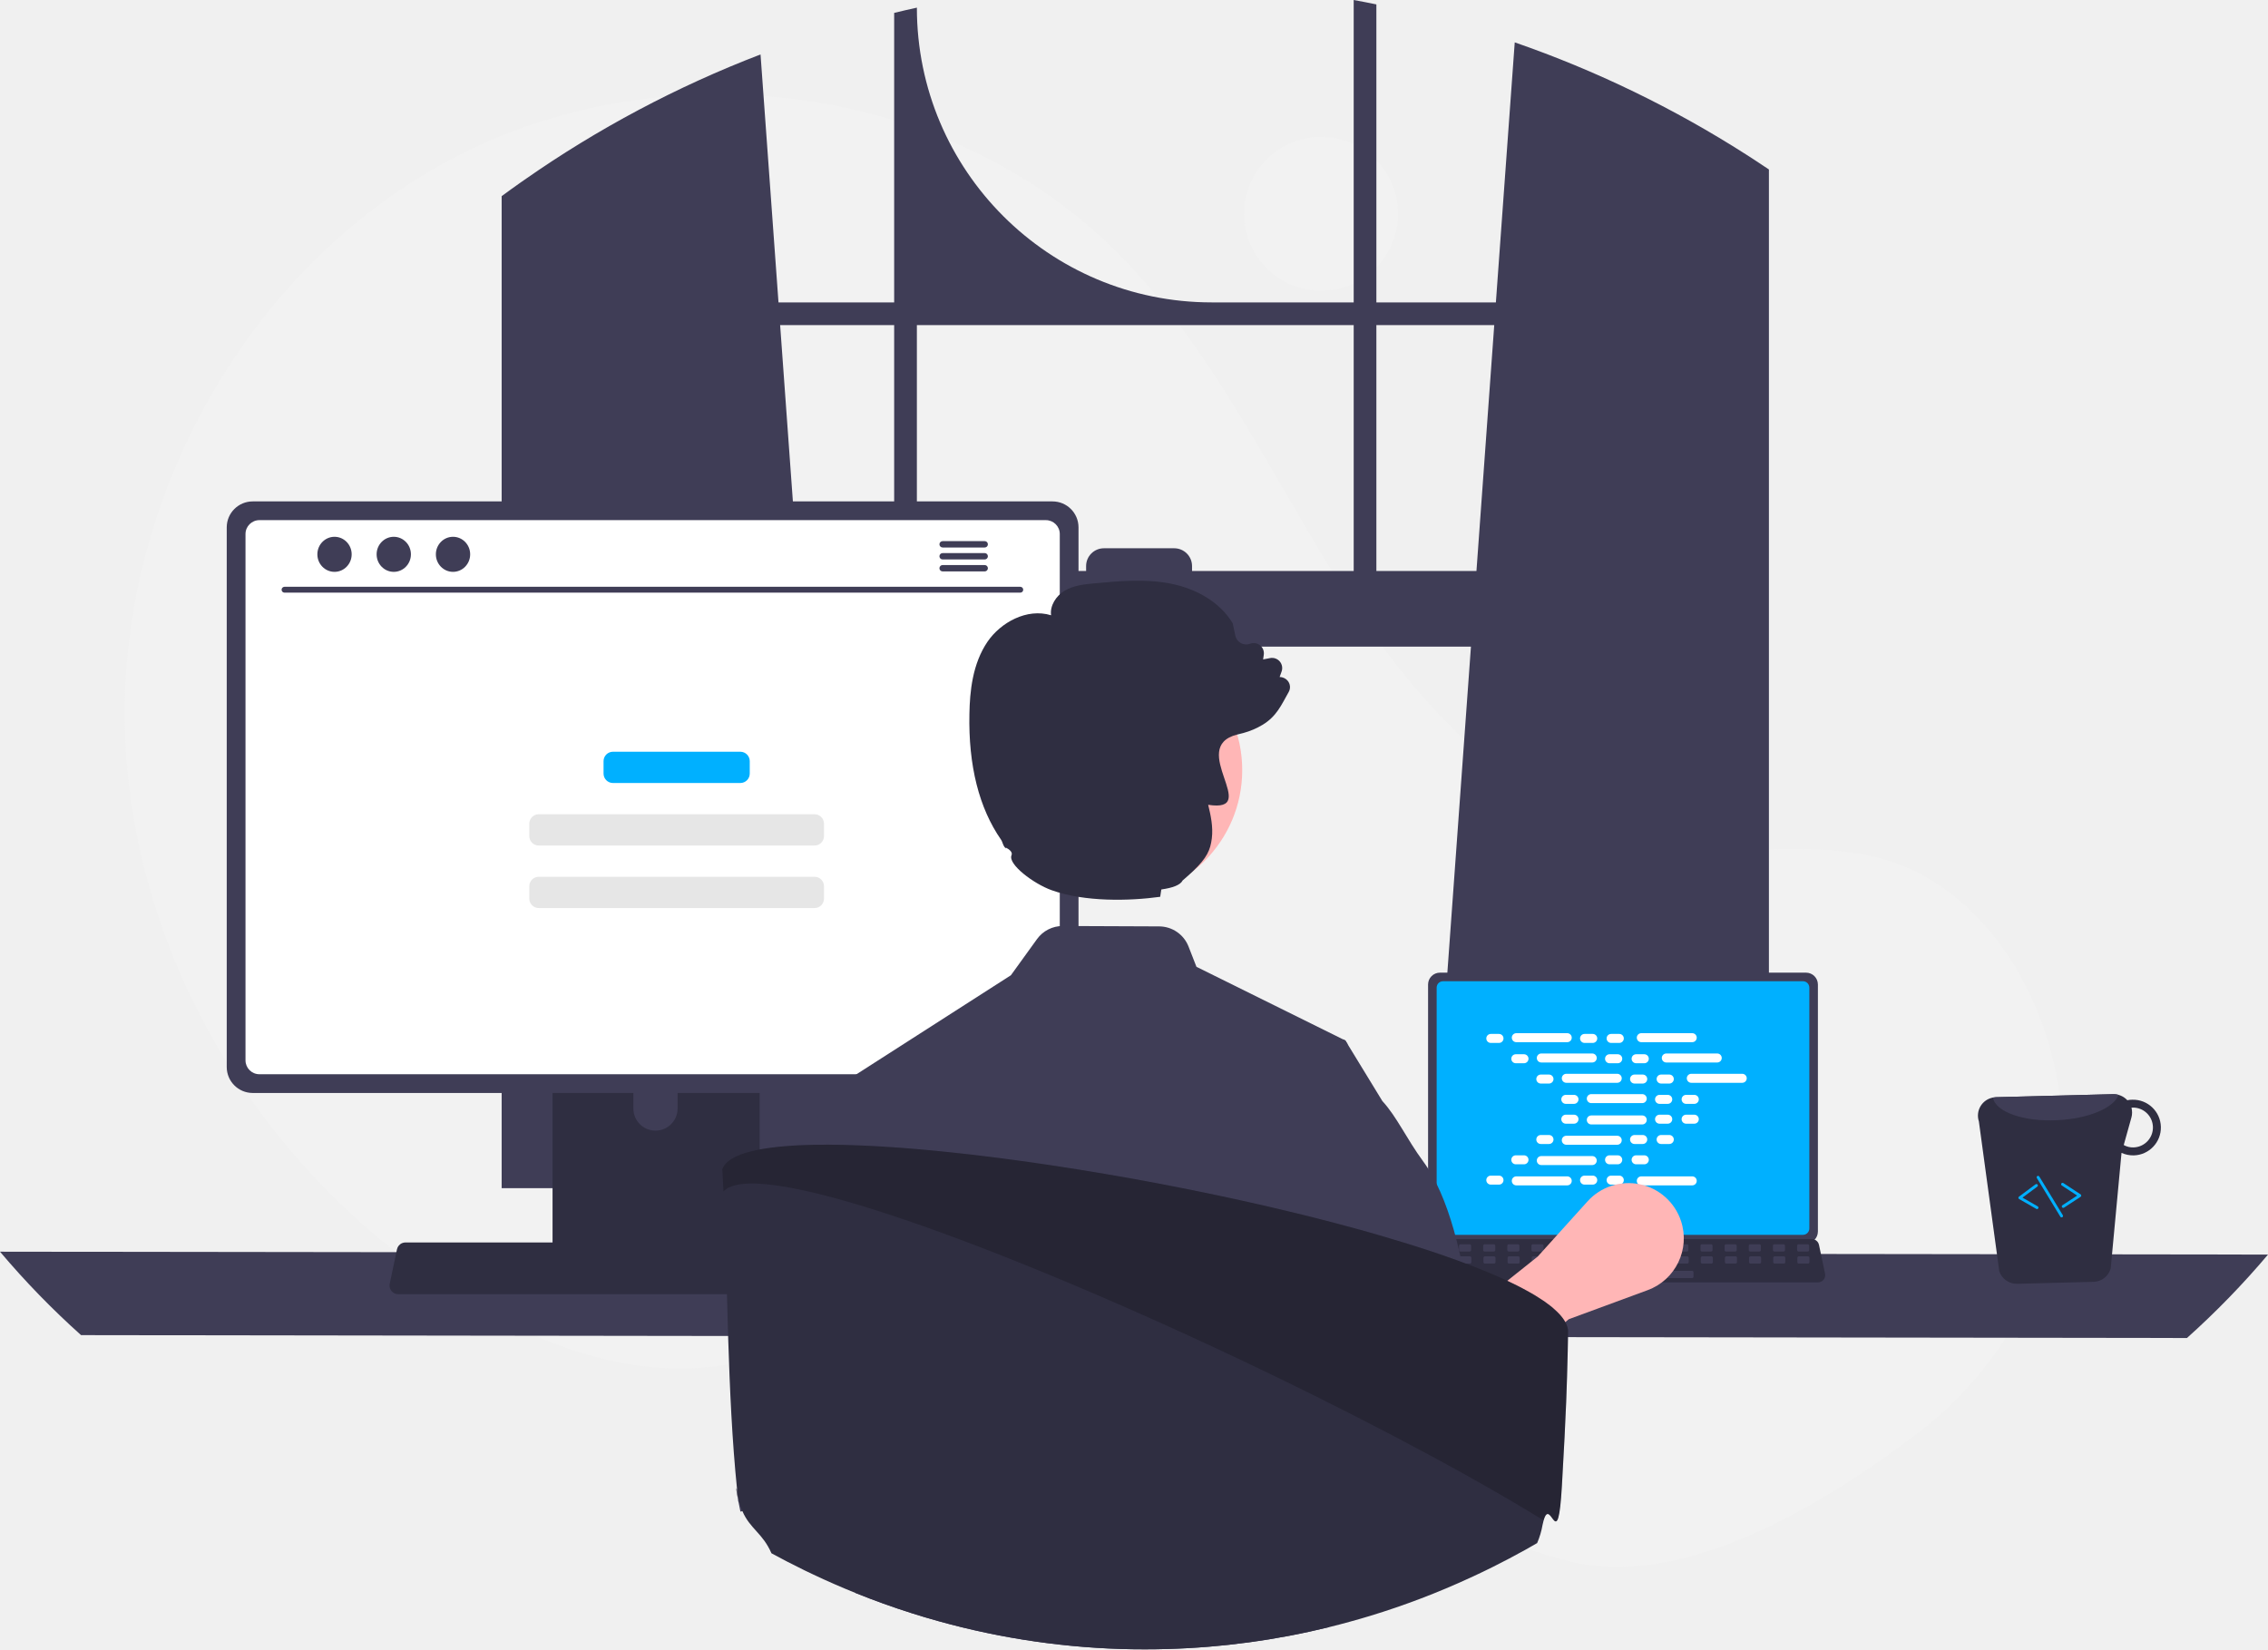
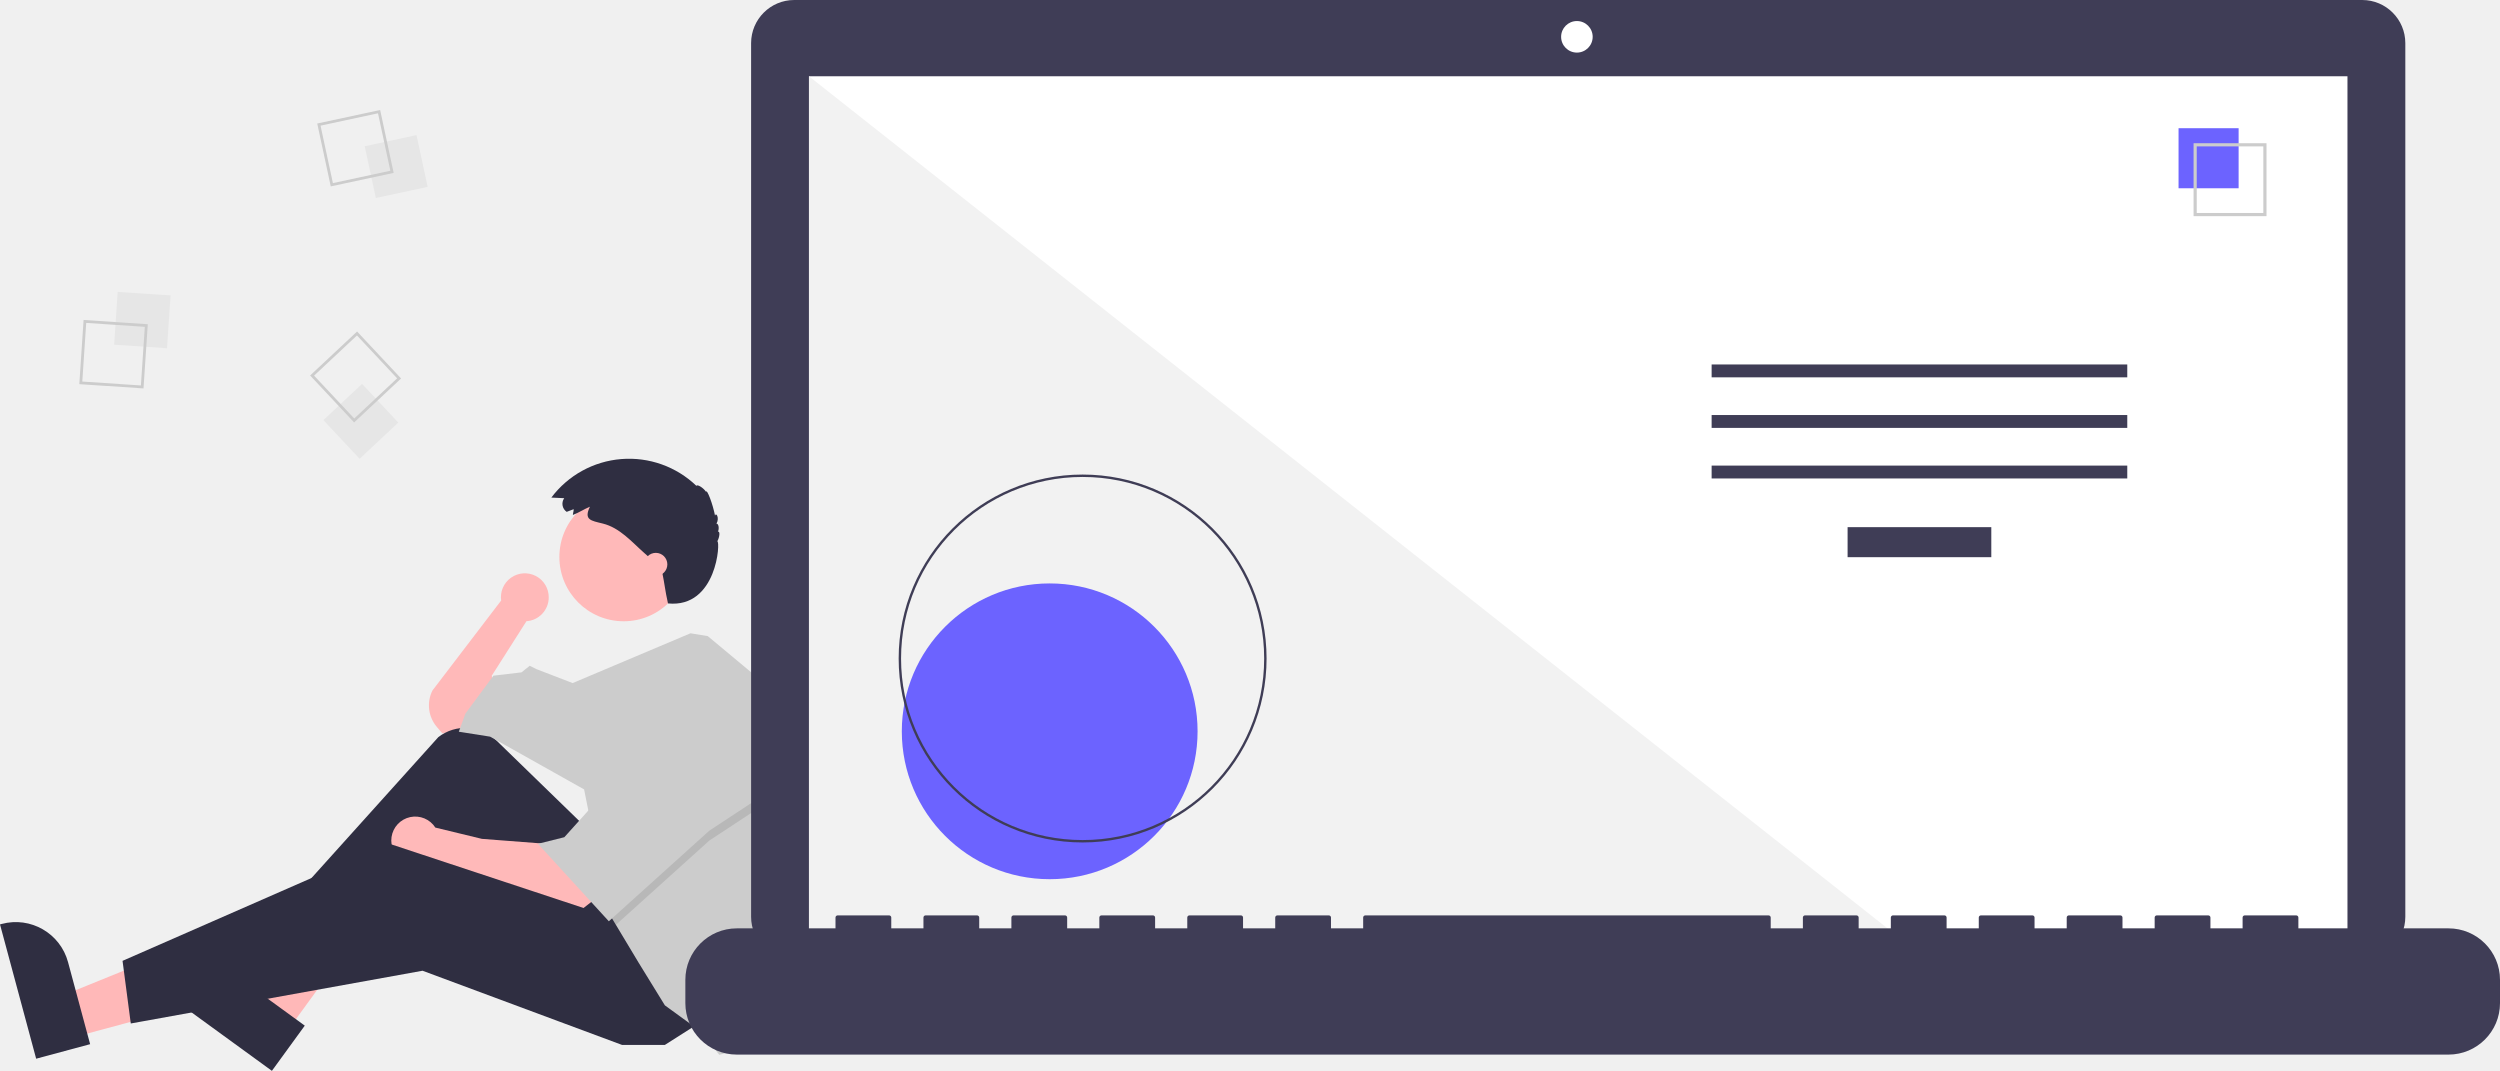
- <svg xmlns="http://www.w3.org/2000/svg" data-name="Layer 1" width="786.82" height="572.258" viewBox="0 0 786.82 572.258">
-   <circle cx="458.321" cy="74.182" r="26.701" fill="#f2f2f2" />
-   <path d="M872.038,661.023c39.688-30.229,58.644-81.025,46.776-129.482q-.442-1.806-.934-3.604c-7.867-28.763-27.332-56.101-55.7-65.291-23.82-7.717-49.82-1.783-74.669-4.851-48.781-6.024-86.601-45.494-113.211-86.819-26.611-41.325-47.062-87.583-82.422-121.724-58.285-56.275-153.362-68.391-225.627-31.76C293.987,254.121,247.955,335.391,249.918,416.386c1.963,80.995,50.046,158.432,119.875,199.517,25.652,15.093,55.321,25.785,84.848,22.044,25.62-3.246,48.899-17.013,74.399-21.1,40.091-6.426,79.927,11.701,114.603,32.824,34.676,21.123,68.17,46.16,107.574,55.952C789.478,715.131,836.881,687.801,872.038,661.023Z" transform="translate(-206.59 -163.8711)" fill="#f2f2f2" />
-   <path d="M815.016,219.191c-.87-.58-1.75-1.13-2.62-1.69a380.24,380.24,0,0,0-80.31-38.93l-6.54,90.22h-41.46v-103.39c-2.61-.54-5.24-1.05-7.87-1.53v104.92H626.946A102.27,102.27,0,0,1,524.676,166.521v-0c-2.64.57-5.26,1.18-7.88,1.83v100.44h-40.13l-6.23-86.03a380.858,380.858,0,0,0-81.94,43.53c-.44.3-.88.61-1.31.91-2.21,1.55-4.39,3.13-6.56,4.73v344.19h118.27l-2.09-28.95-11.5-158.95h231.59l-11.5,158.95-2.09,28.95h116.96v-353.45Q817.656,220.901,815.016,219.191Zm-298.22,142.78h-33.39l-6.17-85.3h39.56Zm159.42,0h-56.08v-1.69a6.18,6.18,0,0,0-6.19-6.18h-24.38a6.178,6.178,0,0,0-6.18,6.18v1.69h-58.71v-85.3h151.54Zm7.87,0v-85.3h40.89l-6.17,85.3Z" transform="translate(-206.59 -163.8711)" fill="#3f3d56" />
-   <path d="M206.59,598.162a289.003,289.003,0,0,0,28.12,28.95l730.58,1a289.003,289.003,0,0,0,28.12-28.95Z" transform="translate(-206.59 -163.8711)" fill="#3f3d56" />
-   <path d="M702.02,505.462v85.704a4.122,4.122,0,0,0,4.119,4.119H833.143a4.122,4.122,0,0,0,4.119-4.119v-85.704a4.124,4.124,0,0,0-4.119-4.115H706.139A4.124,4.124,0,0,0,702.02,505.462Z" transform="translate(-206.59 -163.8711)" fill="#3f3d56" />
-   <path d="M704.999,506.529V590.109a2.205,2.205,0,0,0,2.201,2.201H832.086a2.205,2.205,0,0,0,2.201-2.201V506.529a2.206,2.206,0,0,0-2.201-2.206H707.201A2.206,2.206,0,0,0,704.999,506.529Z" transform="translate(-206.59 -163.8711)" fill="#00b0ff" />
-   <path d="M699.364,607.881a2.47,2.47,0,0,0,1.943.93H837.299a2.502,2.502,0,0,0,2.446-3.016l-2.111-10.027a2.507,2.507,0,0,0-1.558-1.818,2.425,2.425,0,0,0-.888-.168H703.41a2.424,2.424,0,0,0-.888.168,2.507,2.507,0,0,0-1.558,1.818l-2.111,10.027A2.501,2.501,0,0,0,699.364,607.881Z" transform="translate(-206.59 -163.8711)" fill="#2f2e41" />
-   <rect x="830.034" y="595.588" width="4.188" height="2.513" rx="0.488" transform="translate(1457.666 1029.819) rotate(-180)" fill="#3f3d56" />
-   <rect x="821.657" y="595.588" width="4.188" height="2.513" rx="0.488" transform="translate(1440.912 1029.819) rotate(-180)" fill="#3f3d56" />
-   <rect x="813.28" y="595.588" width="4.188" height="2.513" rx="0.488" transform="translate(1424.158 1029.819) rotate(-180)" fill="#3f3d56" />
-   <rect x="804.903" y="595.588" width="4.188" height="2.513" rx="0.488" transform="translate(1407.404 1029.819) rotate(-180)" fill="#3f3d56" />
-   <rect x="796.526" y="595.588" width="4.188" height="2.513" rx="0.488" transform="translate(1390.65 1029.819) rotate(-180)" fill="#3f3d56" />
-   <rect x="788.149" y="595.588" width="4.188" height="2.513" rx="0.488" transform="translate(1373.896 1029.819) rotate(-180)" fill="#3f3d56" />
-   <rect x="779.772" y="595.588" width="4.188" height="2.513" rx="0.488" transform="translate(1357.142 1029.819) rotate(-180)" fill="#3f3d56" />
-   <rect x="771.395" y="595.588" width="4.188" height="2.513" rx="0.488" transform="translate(1340.388 1029.819) rotate(-180)" fill="#3f3d56" />
-   <rect x="763.018" y="595.588" width="4.188" height="2.513" rx="0.488" transform="translate(1323.634 1029.819) rotate(-180)" fill="#3f3d56" />
-   <rect x="754.641" y="595.588" width="4.188" height="2.513" rx="0.488" transform="translate(1306.88 1029.819) rotate(-180)" fill="#3f3d56" />
-   <rect x="746.264" y="595.588" width="4.188" height="2.513" rx="0.488" transform="translate(1290.126 1029.819) rotate(-180)" fill="#3f3d56" />
-   <rect x="737.887" y="595.588" width="4.188" height="2.513" rx="0.488" transform="translate(1273.372 1029.819) rotate(-180)" fill="#3f3d56" />
-   <rect x="729.51" y="595.588" width="4.188" height="2.513" rx="0.488" transform="translate(1256.618 1029.819) rotate(-180)" fill="#3f3d56" />
-   <rect x="721.133" y="595.588" width="4.188" height="2.513" rx="0.488" transform="translate(1239.865 1029.819) rotate(-180)" fill="#3f3d56" />
-   <rect x="712.756" y="595.588" width="4.188" height="2.513" rx="0.488" transform="translate(1223.111 1029.819) rotate(-180)" fill="#3f3d56" />
-   <rect x="704.379" y="595.588" width="4.188" height="2.513" rx="0.488" transform="translate(1206.357 1029.819) rotate(-180)" fill="#3f3d56" />
-   <rect x="830.133" y="599.777" width="4.188" height="2.513" rx="0.488" transform="translate(1457.864 1038.196) rotate(-180)" fill="#3f3d56" />
-   <rect x="821.756" y="599.777" width="4.188" height="2.513" rx="0.488" transform="translate(1441.11 1038.196) rotate(-180)" fill="#3f3d56" />
-   <rect x="813.379" y="599.777" width="4.188" height="2.513" rx="0.488" transform="translate(1424.356 1038.196) rotate(-180)" fill="#3f3d56" />
-   <rect x="805.002" y="599.777" width="4.188" height="2.513" rx="0.488" transform="translate(1407.602 1038.196) rotate(-180)" fill="#3f3d56" />
-   <rect x="796.625" y="599.777" width="4.188" height="2.513" rx="0.488" transform="translate(1390.848 1038.196) rotate(-180)" fill="#3f3d56" />
-   <rect x="788.248" y="599.777" width="4.188" height="2.513" rx="0.488" transform="translate(1374.094 1038.196) rotate(-180)" fill="#3f3d56" />
-   <rect x="779.871" y="599.777" width="4.188" height="2.513" rx="0.488" transform="translate(1357.34 1038.196) rotate(-180)" fill="#3f3d56" />
-   <rect x="771.494" y="599.777" width="4.188" height="2.513" rx="0.488" transform="translate(1340.586 1038.196) rotate(-180)" fill="#3f3d56" />
-   <rect x="763.117" y="599.777" width="4.188" height="2.513" rx="0.488" transform="translate(1323.832 1038.196) rotate(-180)" fill="#3f3d56" />
-   <rect x="754.74" y="599.777" width="4.188" height="2.513" rx="0.488" transform="translate(1307.078 1038.196) rotate(-180)" fill="#3f3d56" />
-   <rect x="746.363" y="599.777" width="4.188" height="2.513" rx="0.488" transform="translate(1290.324 1038.196) rotate(-180)" fill="#3f3d56" />
-   <rect x="737.986" y="599.777" width="4.188" height="2.513" rx="0.488" transform="translate(1273.57 1038.196) rotate(-180)" fill="#3f3d56" />
-   <rect x="729.609" y="599.777" width="4.188" height="2.513" rx="0.488" transform="translate(1256.816 1038.196) rotate(-180)" fill="#3f3d56" />
-   <rect x="721.232" y="599.777" width="4.188" height="2.513" rx="0.488" transform="translate(1240.062 1038.196) rotate(-180)" fill="#3f3d56" />
-   <rect x="712.855" y="599.777" width="4.188" height="2.513" rx="0.488" transform="translate(1223.309 1038.196) rotate(-180)" fill="#3f3d56" />
-   <rect x="704.478" y="599.777" width="4.188" height="2.513" rx="0.488" transform="translate(1206.555 1038.196) rotate(-180)" fill="#3f3d56" />
-   <rect x="760.604" y="604.803" width="33.508" height="2.513" rx="0.488" transform="translate(1348.126 1048.248) rotate(-180)" fill="#3f3d56" />
-   <rect x="515.631" y="358.737" width="5.966" height="3.122" rx="1.561" fill="#fff" />
-   <rect x="548.154" y="358.737" width="5.966" height="3.122" rx="1.561" fill="#fff" />
-   <rect x="557.369" y="358.737" width="5.966" height="3.122" rx="1.561" fill="#fff" />
-   <rect x="524.477" y="358.477" width="20.796" height="3.122" rx="1.561" fill="#fff" />
-   <rect x="567.841" y="358.477" width="20.796" height="3.122" rx="1.561" fill="#fff" />
-   <rect x="524.304" y="365.784" width="5.966" height="3.122" rx="1.561" fill="#fff" />
-   <rect x="556.827" y="365.784" width="5.966" height="3.122" rx="1.561" fill="#fff" />
-   <rect x="566.042" y="365.784" width="5.966" height="3.122" rx="1.561" fill="#fff" />
-   <rect x="533.15" y="365.523" width="20.796" height="3.122" rx="1.561" fill="#fff" />
-   <rect x="576.514" y="365.523" width="20.796" height="3.122" rx="1.561" fill="#fff" />
-   <rect x="532.977" y="372.83" width="5.966" height="3.122" rx="1.561" fill="#fff" />
-   <rect x="565.5" y="372.83" width="5.966" height="3.122" rx="1.561" fill="#fff" />
-   <rect x="574.715" y="372.83" width="5.966" height="3.122" rx="1.561" fill="#fff" />
-   <rect x="541.823" y="372.57" width="20.796" height="3.122" rx="1.561" fill="#fff" />
-   <rect x="585.187" y="372.57" width="20.796" height="3.122" rx="1.561" fill="#fff" />
-   <rect x="541.649" y="379.877" width="5.966" height="3.122" rx="1.561" fill="#fff" />
-   <rect x="574.172" y="379.877" width="5.966" height="3.122" rx="1.561" fill="#fff" />
-   <rect x="583.387" y="379.877" width="5.966" height="3.122" rx="1.561" fill="#fff" />
-   <rect x="550.496" y="379.617" width="20.796" height="3.122" rx="1.561" fill="#fff" />
-   <rect x="548.154" y="407.898" width="5.966" height="3.122" rx="1.561" fill="#fff" />
-   <rect x="557.369" y="407.898" width="5.966" height="3.122" rx="1.561" fill="#fff" />
-   <rect x="567.841" y="408.158" width="20.796" height="3.122" rx="1.561" fill="#fff" />
-   <rect x="515.631" y="407.898" width="5.966" height="3.122" rx="1.561" fill="#fff" />
-   <rect x="524.477" y="408.158" width="20.796" height="3.122" rx="1.561" fill="#fff" />
-   <rect x="524.304" y="400.851" width="5.966" height="3.122" rx="1.561" fill="#fff" />
-   <rect x="556.827" y="400.851" width="5.966" height="3.122" rx="1.561" fill="#fff" />
-   <rect x="566.042" y="400.851" width="5.966" height="3.122" rx="1.561" fill="#fff" />
-   <rect x="533.15" y="401.111" width="20.796" height="3.122" rx="1.561" fill="#fff" />
-   <rect x="532.977" y="393.804" width="5.966" height="3.122" rx="1.561" fill="#fff" />
-   <rect x="565.5" y="393.804" width="5.966" height="3.122" rx="1.561" fill="#fff" />
-   <rect x="574.715" y="393.804" width="5.966" height="3.122" rx="1.561" fill="#fff" />
-   <rect x="541.823" y="394.064" width="20.796" height="3.122" rx="1.561" fill="#fff" />
-   <rect x="541.649" y="386.758" width="5.966" height="3.122" rx="1.561" fill="#fff" />
-   <rect x="574.172" y="386.758" width="5.966" height="3.122" rx="1.561" fill="#fff" />
-   <rect x="583.387" y="386.758" width="5.966" height="3.122" rx="1.561" fill="#fff" />
-   <rect x="550.496" y="387.018" width="20.796" height="3.122" rx="1.561" fill="#fff" />
-   <path d="M711.507,654.353l-13.35-21.102,41.902-33.403,17.295-19.161a19.161,19.161,0,0,1,32.418,6.828h0a19.161,19.161,0,0,1-11.57,23.991l-27.349,10.075Z" transform="translate(-206.59 -163.8711)" fill="#ffb6b6" />
-   <path d="M398.28,501.352v102.56h71.85v-102.56a3.448,3.448,0,0,0-2.43-3.3,3.175,3.175,0,0,0-1.03-.16H401.75A3.463,3.463,0,0,0,398.28,501.352Zm28.04,35.24a7.67,7.67,0,0,1,15.34,0v11.9a7.67,7.67,0,0,1-15.34,0Z" transform="translate(-206.59 -163.8711)" fill="#2f2e41" />
-   <path d="M398.06,600.632v9.89a1.946,1.946,0,0,0,1.93,1.94h68.43a1.94,1.94,0,0,0,1.93-1.94v-9.89Z" transform="translate(-206.59 -163.8711)" fill="#3f3d56" />
-   <path d="M285.25,346.832V534.092a9.007,9.007,0,0,0,9,9h277.5a9.007,9.007,0,0,0,9-9V346.832a9.011,9.011,0,0,0-9-8.99H294.25A9.012,9.012,0,0,0,285.25,346.832Z" transform="translate(-206.59 -163.8711)" fill="#3f3d56" />
-   <path d="M291.76,349.162v182.62a4.818,4.818,0,0,0,4.81,4.81H569.44a4.818,4.818,0,0,0,4.81-4.81v-182.62a4.82,4.82,0,0,0-4.81-4.82H296.57A4.821,4.821,0,0,0,291.76,349.162Z" transform="translate(-206.59 -163.8711)" fill="#fff" />
-   <path d="M342.4,611.792a2.948,2.948,0,0,0,2.32,1.11h162.34a2.987,2.987,0,0,0,2.92-3.6l-2.52-11.97a2.993,2.993,0,0,0-1.86-2.17,2.895,2.895,0,0,0-1.06-.2H347.23a2.894,2.894,0,0,0-1.06.2,2.992,2.992,0,0,0-1.86,2.17l-2.52,11.97A2.985,2.985,0,0,0,342.4,611.792Z" transform="translate(-206.59 -163.8711)" fill="#2f2e41" />
-   <path d="M560.585,369.499H305.261a1.016,1.016,0,0,1,0-2.031H560.585a1.016,1.016,0,0,1,0,2.031Z" transform="translate(-206.59 -163.8711)" fill="#3f3d56" />
-   <ellipse cx="116.051" cy="192.33" rx="5.95" ry="6.083" fill="#3f3d56" />
-   <ellipse cx="136.607" cy="192.33" rx="5.95" ry="6.083" fill="#3f3d56" />
-   <ellipse cx="157.163" cy="192.33" rx="5.95" ry="6.083" fill="#3f3d56" />
-   <path d="M548.206,351.622h-14.6a1.105,1.105,0,0,0,0,2.21h14.6a1.105,1.105,0,0,0,0-2.21Z" transform="translate(-206.59 -163.8711)" fill="#3f3d56" />
-   <path d="M548.206,355.772h-14.6a1.105,1.105,0,0,0,0,2.21h14.6a1.105,1.105,0,0,0,0-2.21Z" transform="translate(-206.59 -163.8711)" fill="#3f3d56" />
-   <path d="M548.206,359.922h-14.6a1.105,1.105,0,0,0,0,2.21h14.6a1.105,1.105,0,0,0,0-2.21Z" transform="translate(-206.59 -163.8711)" fill="#3f3d56" />
-   <path d="M900.186,604.972a6.416,6.416,0,0,0,6.183,4.331l26.492-.682a6.329,6.329,0,0,0,5.981-4.657l3.749-40.087a9.794,9.794,0,0,0,4.238.871,9.661,9.661,0,1,0-.485-19.317,8.184,8.184,0,0,0-1.736.181,6.548,6.548,0,0,0-4.874-2.103l-40.751,1.052a5.853,5.853,0,0,0-1.005.125,6.365,6.365,0,0,0-4.873,8.265Zm43.173-43.817,2.668-9.553a6.506,6.506,0,0,0,.02-3.375c.129-0.0.244-.062.373-.062a6.91,6.91,0,0,1,.324,13.817A6.505,6.505,0,0,1,943.359,561.156Z" transform="translate(-206.59 -163.8711)" fill="#2f2e41" />
-   <path d="M897.978,544.686c.868,4.964,10.629,8.454,22.366,7.847,10.793-.497,19.617-4.287,21.234-8.778a6.025,6.025,0,0,0-1.844-.246l-40.751,1.052A5.853,5.853,0,0,0,897.978,544.686Z" transform="translate(-206.59 -163.8711)" fill="#3f3d56" />
-   <path d="M922.494,582.944a.497.497,0,0,0,.151-.066l5.753-3.766a.499.499,0,0,0,0-.836l-5.98-3.917a.5.5,0,1,0-.548.836l5.341,3.498-5.114,3.348a.5.5,0,0,0,.396.903Z" transform="translate(-206.59 -163.8711)" fill="#00b0ff" />
-   <path d="M913.408,583.363a.5.5,0,0,0,.126-.918l-5.303-3.04,5.126-3.807a.5.5,0,1,0-.596-.802l-5.739,4.263a.5.5,0,0,0,.049.835l5.965,3.42A.5.5,0,0,0,913.408,583.363Z" transform="translate(-206.59 -163.8711)" fill="#00b0ff" />
-   <path d="M921.922,586.244a.482.482,0,0,0,.137-.058.5.5,0,0,0,.168-.687l-8.155-13.408a.5.5,0,0,0-.854.521l8.155,13.408A.5.5,0,0,0,921.922,586.244Z" transform="translate(-206.59 -163.8711)" fill="#00b0ff" />
-   <rect x="209.385" y="260.827" width="50.719" height="10.846" rx="3.264" fill="#00b0ff" />
-   <rect x="183.626" y="282.519" width="102.236" height="10.846" rx="3.264" fill="#e6e6e6" />
-   <rect x="183.626" y="304.21" width="102.236" height="10.846" rx="3.264" fill="#e6e6e6" />
-   <path d="M497.301,540.717l.217.684.011.023,6.525,19.838,7.506,22.861,14.123,42.961.137,6.673v.023l1.049,53.684-2.909,7.278,3.274,11.932s-1.506-18.037-9.582-7.679c-4.574,5.886-9.925,11.91-14.317,17.556q9.6,3.884,19.507,7.027c1.426.456,2.863.89,4.301,1.323q.462.137.924.274a266.863,266.863,0,0,0,67.351,10.826c1.186.034,2.35.057,3.479.08.399.011.787.023,1.175.023,1.278.011,2.544.023,3.822.023q3.867,0,7.7-.114a266.853,266.853,0,0,0,56.091-7.586c-.125-7.586-.468-16.45-.958-25.918-.228-4.643-5.35-9.674-5.658-14.533-.217-3.65,4.381-7.084,4.141-10.792-1.551-22.827-3.491-14.064-4.928-30.229q-.222-2.379-.411-4.552c-.924-10.381-1.563-16.872-1.563-16.872l6.137-38.683,9.639-60.734-.742-1.221-.833-.411-50.844-25.165-2.761-7.073a10.979,10.979,0,0,0-10.141-6.947l-33.493-.137a10.931,10.931,0,0,0-8.909,4.529l-9.069,12.56Z" transform="translate(-206.59 -163.8711)" fill="#3f3d56" />
-   <path d="M533.407,617.525,525.82,633.758l-5.179,11.088-8.909,46.646-4.46,4.734L503.45,679.467l-39.998,8.881c-1.312-7.29-.351.247-1.161-7.75.228-.228.468-.456.707-.685.639-.593,1.175-1.152,1.164-1.688-.456-27.584.913-74.526,12.343-102.966a60.053,60.053,0,0,1,7.027-13.107c.228-.308.445-.616.662-.924,5.27-7.381,8.601-14.647,13.324-19.815v-.011a.53.53,0,0,0,.08-.08.157.157,0,0,0,.046-.034l32.443-17.203,1.392,39.105.992,28.109Z" transform="translate(-206.59 -163.8711)" fill="#3f3d56" />
-   <path d="M650.391,622.135l9.476,20.275,3.307,7.061,8.907,46.642,4.446,4.723,3.83-16.755,1.8-.369,32.459-6.722,9.461,30.046a17.984,17.984,0,0,0-3.261-22.506c-.646-.585-1.184-1.154-1.169-1.692.538-32.443-1.446-91.684-19.367-116.066-5.692-7.738-9.107-15.445-14.076-20.829-.015-.015-.015-.031-.031-.031L674.081,526.114l-.738-1.215-.831-.415Z" transform="translate(-206.59 -163.8711)" fill="#3f3d56" />
-   <circle id="a657ec4b-47ce-4d2a-9c58-81a811696ca9" data-name="Ellipse 5" cx="386.397" cy="267.201" r="44.558" fill="#ffb6b6" />
-   <path d="M653.212,399.948a3.759,3.759,0,0,0-2.69-1.19l.67-1.86a3.528,3.528,0,0,0-3.96-4.7l-2.44.47.23-1.63a3.534,3.534,0,0,0-4.73-3.82,3.766,3.766,0,0,1-3.24-.23,3.846,3.846,0,0,1-1.92-2.61l-.85-4.1-.09-.22c-4.14-6.9-12.1-11.92-21.84-13.76-8.67-1.65-17.56-.81-26.13-.02-3.4.32-7.24.68-10.44,2.64-2.72,1.68-5.02,5.04-4.55,8.43-8.45-2.59-17.51,2.58-22,9.1-5.32,7.76-6.19,17.48-6.33,25.08-.38,17.98,3.33,32.69,11,43.73.56.8.7,2.47,1.81,3.03l-.23-.37c1.24.62,2.5,1.62,2.03,2.69-1.35,3.08,7.62,9.89,13.94,12.14,11.53,4.11,26.86,3.76,37.64,2.28l.38-2.55c3.89-.53,6.63-1.54,7.4-3.12,1.36-1.16,2.52-2.2,3.53-3.16l.01-.01c.02-.02.06-.05.08-.07,4.87-4.67,6-7.33,6.51-11.38.49-3.97-.38-8-1.27-11.63,18.74,2.9-7.38-19.96,10.08-24.38a5.434,5.434,0,0,1,.61-.15c.51-.12,1.02-.24,1.51-.38a26.448,26.448,0,0,0,6.72-2.87c4.88-2.97,6.49-6.91,9.01-11.35A3.427,3.427,0,0,0,653.212,399.948Z" transform="translate(-206.59 -163.8711)" fill="#2f2e41" />
-   <path d="M750.582,625.308c-.01,1.75-.03,4.2-.11,7.23q-.015.63-.03,1.29c-.13,5.57-.26,10.24-.47,15.43-.01.36-.02.71-.04,1.07-.28,7.24-.72,15.67-1.48,29.02-1.41,24.66-3.87,3.39-6.34,12.04-.12.43-.25.94-.37,1.54a27.916,27.916,0,0,1-1.88,6.33c-1.31.78-2.66,1.53-3.99,2.28-3.79,2.11-7.64,4.14-11.52,6.07-2.18,1.08-4.37,2.14-6.57,3.16-.35.16-.69.32-1.03.47a270.887,270.887,0,0,1-34.75,13.26c-2.32.7-4.63,1.38-6.97,2.01-2.44.68-4.88,1.32-7.35,1.92a266.893,266.893,0,0,1-56.09,7.59c-2.55.08-5.12.11-7.7.11-1.28,0-2.54-.01-3.82-.02-.39,0-.78-.01-1.17-.02-1.13-.03-2.3-.05-3.48-.08a266.663,266.663,0,0,1-67.35-10.83l-.93-.27c-1.44-.44-2.87-.87-4.3-1.33q-9.9-3.135-19.51-7.02-7.335-2.955-14.5-6.34a.339.339,0,0,1-.12-.06c-1-.46-2.01-.94-3.01-1.43-.13-.07-.27-.14-.41-.21q-5.595-2.73-11.07-5.72c-3.07-7.05-7.39-8.4-10.07-14.6a25.874,25.874,0,0,1-1.68-5.74c0-.02-.01-.04-.01-.07.28,3.72-1.19-6.6-.01-.04-.01-.12-.02-.25-.03-.4-.03-.36-.07-.8-.13-1.35-3.43-33.49-3.21-71.79-4.7-103.35q-.15-3.06-.31-5.86c-.03-.62-.07-1.23-.11-1.83.07-.18.15-.37.24-.55a1.002,1.002,0,0,1,.07-.15,1.623,1.623,0,0,1,.1-.18c.02-.03.05-.07.07-.1a.917.917,0,0,1,.05-.1c.09-.14.19-.29.3-.43.05-.06.09-.11.14-.16a.808.808,0,0,1,.12-.14.637.637,0,0,1,.11-.13c.04-.04.08-.09.13-.14a.302.302,0,0,1,.08-.08,2.033,2.033,0,0,1,.26-.25,9.624,9.624,0,0,1,1.14-.9c.14-.09.29-.18.43-.28a19.135,19.135,0,0,1,3.17-1.52c.38-.14.76-.27,1.17-.41.15-.04.29-.09.44-.14.22-.07.44-.14.67-.19,1.14-.34,2.37-.63,3.7-.9.16-.03.33-.06.5-.1.24-.05.49-.09.74-.13.34-.06.69-.12,1.04-.18,2.97-.47,6.34-.82,10.06-1.05q.525-.03,1.05-.06c.41-.02.82-.04,1.24-.06.35-.02.71-.03,1.07-.04.35-.02.71-.03,1.08-.04,1.01-.03,2.05-.06,3.11-.08,3.02-.06,6.2-.04,9.54.03,1.55.04,3.13.08,4.75.15.11,0,.21.01.31.01,1.41.05,2.83.11,4.29.19,1.02.05,2.05.1,3.08.16.97.06,1.95.12,2.94.19.77.04,1.54.1,2.32.15.66.05,1.32.1,1.98.14l.9.06c.49.04.98.07,1.48.12,1.1.09,2.2.18,3.32.27,1.11.1,2.24.2,3.37.3s2.27.21,3.41.32c.12.01.23.02.34.03,1.04.11,2.08.21,3.13.32.24.02.49.04.73.07,1.001.101,2.022.218,3.032.326.31.033.618.066.929.1.791.086,1.572.161,2.368.254,1.05.12,2.12.23,3.16.37.81.09,1.62.18,2.43.28,1.27.15,2.56.31,3.85.48.49.06.98.12,1.47.19,3.68.46,7.4.97,11.18,1.5,5.73.81,11.55,1.69,17.41,2.64q8.805,1.425,17.71,3.01c1.5.27,3,.54,4.51.82q1.02.195,2.04.39c1.16.21,2.32.43,3.48.65,1.16.22,2.32.44,3.48.67,1.38.27,2.77.54,4.15.81,9.09,1.8,18.13,3.72,26.95,5.73,1.45.33,2.9.67,4.34,1q4.32,1.005,8.56,2.04c.78.18,1.55.37,2.32.56,1.92.48,3.84.96,5.73,1.45l.33.09c1.39.34,2.75.69,4.11,1.05q4.815,1.26,9.47,2.55,3.09.855,6.11,1.73c3.01.87,5.96,1.75,8.83,2.64.71.22,1.42.44,2.12.65,2.1.65,4.17,1.31,6.18,1.97,1.6.52,3.16,1.05,4.7,1.58q2.31.795,4.53,1.59c.95.34,1.89.7,2.83,1.04,1.35.5,2.68,1,3.98,1.5.4.15.79.31,1.18.46.25.11.49.2.73.3.47.19.95.37,1.41.56.47.18.93.37,1.39.57.45.18.91.37,1.35.56.45.18.89.37,1.33.57.37.15.73.31,1.08.47.71.31,1.42.62,2.11.94.34.16.68.31,1.02.47l.78.36c.11.06.22.11.33.16.25.12.51.25.76.37.58.27,1.15.56,1.71.83.75.38,1.48.76,2.18,1.13.71.38,1.4.76,2.06,1.13.11.06.21.12.32.18.15.08.3.17.45.25.51.29,1,.59,1.49.88.96.59,1.87,1.17,2.72,1.75.19.13.37.26.56.38.63.45,1.23.89,1.79,1.34,0,.01,0,.01.01.01.19.14.37.29.55.43.15.14.31.26.46.4.52.45,1,.88,1.44,1.32a5.667,5.667,0,0,1,.42.43,1.208,1.208,0,0,1,.16.16c.2.2.38.4.55.6a.553.553,0,0,1,.07.09c.24.28.46.56.67.84.1.14.21.28.3.42.12.17.24.35.34.52.09.14.17.29.25.43a7.257,7.257,0,0,1,.54,1.13,5.241,5.241,0,0,1,.27.82A5.844,5.844,0,0,1,750.582,625.308Z" transform="translate(-206.59 -163.8711)" fill="#2f2e41" />
-   <path d="M750.582,625.308c-.01,1.75-.03,4.2-.11,7.23-.01.42-.03.85-.04,1.29-.1,4.25-.25,9.5-.46,15.43-.01.36-.02.71-.04,1.07-.28,7.24-.72,15.67-1.48,29.02-1.41,24.66-3.87,3.39-6.34,12.04-6.86-4.22-14.38-8.64-22.42-13.18q-2.175-1.23-4.39-2.47c-16.08-8.97-34.04-18.37-52.79-27.68-.74-.37-1.49-.74-2.23-1.1-42.95-21.23-89.83-41.88-127.81-55.66-7.33-2.66-14.33-5.06-20.91-7.17-13.86-4.43-25.84-7.53-35.06-8.87-9.6-1.4-16.23-.9-18.91,1.99q-.15-3.06-.31-5.86-.06-.93-.12-1.83c.062-.165.142-.322.22-.48.011-.023.019-.047.03-.07a1.002,1.002,0,0,1,.07-.15,1.623,1.623,0,0,1,.1-.18,1.06,1.06,0,0,1,.12-.2c.09-.14.19-.29.3-.43a3.483,3.483,0,0,1,.26-.3.637.637,0,0,1,.11-.13c.04-.04.08-.09.13-.14a.302.302,0,0,1,.08-.08,2.033,2.033,0,0,1,.26-.25,9.624,9.624,0,0,1,1.14-.9c.14-.09.29-.18.43-.28a19.135,19.135,0,0,1,3.17-1.52c.38-.14.76-.27,1.17-.41.15-.04.29-.09.44-.14.22-.07.44-.14.67-.19,1.14-.34,2.37-.63,3.7-.9.4-.08.82-.16,1.24-.23.34-.06.69-.12,1.04-.18,2.97-.47,6.34-.82,10.06-1.05q.525-.03,1.05-.06c.41-.02.82-.04,1.24-.06.35-.02.71-.03,1.07-.04.35-.02.71-.03,1.08-.04,1.01-.03,2.05-.06,3.11-.08,3.02-.05,6.2-.03,9.54.04,1.55.03,3.13.08,4.75.15.1,0,.21.01.31.01,1.41.04,2.84.11,4.29.18,1.02.05,2.05.1,3.08.16.97.06,1.95.12,2.94.19.77.04,1.54.1,2.32.15.66.05,1.32.1,1.98.14.79.06,1.58.12,2.38.18,1.1.09,2.2.18,3.32.27,1.11.1,2.24.2,3.37.3s2.27.21,3.41.32c.12.01.23.02.34.03,1.04.11,2.08.21,3.13.32q8.73.885,17.97,2.07,5.52.705,11.18,1.51c5.73.81,11.55,1.69,17.41,2.63q8.805,1.425,17.71,3.01c1.5.27,3,.54,4.51.82q2.76.51,5.52,1.04c1.16.22,2.32.44,3.48.67,1.38.27,2.77.54,4.15.81,9.09,1.8,18.13,3.72,26.95,5.73,1.45.33,2.9.67,4.34,1q4.32,1.005,8.56,2.04c.78.19,1.55.38,2.32.57q2.895.72,5.73,1.44v.01c.11.02.22.05.33.08,1.38.35,2.75.7,4.11,1.06q4.815,1.26,9.47,2.54c2.06.58,4.1,1.15,6.11,1.73,3.01.88,5.96,1.76,8.83,2.64.71.22,1.42.44,2.12.65q3.15.99,6.18,1.97c1.6.52,3.16,1.05,4.7,1.58q2.31.795,4.53,1.59c.96.34,1.9.69,2.83,1.03,1.36.5,2.68,1,3.98,1.51.4.15.79.31,1.18.46.73.28,1.44.57,2.14.86.47.18.93.37,1.39.57.45.18.91.37,1.35.56.45.18.89.37,1.33.57.37.15.73.31,1.08.47.71.31,1.42.62,2.11.94.34.16.68.31,1.02.47l.78.36c.11.06.22.11.33.16.85.4,1.67.8,2.47,1.2.75.38,1.48.76,2.18,1.13.83.44,1.62.87,2.38,1.31.15.08.3.17.45.25.51.29,1,.59,1.49.88.96.59,1.87,1.17,2.72,1.75.84.58,1.62,1.15,2.35,1.72,0,.01,0,.01.01.01.35.28.69.56,1.01.83.52.45,1,.88,1.44,1.32a5.667,5.667,0,0,1,.42.43,1.208,1.208,0,0,1,.16.16c.21.23.42.46.62.69.24.28.46.56.67.84.1.14.21.28.3.42.12.17.24.35.34.52.09.14.17.29.25.43a7.257,7.257,0,0,1,.54,1.13,6.053,6.053,0,0,1,.27.82A5.844,5.844,0,0,1,750.582,625.308Z" transform="translate(-206.59 -163.8711)" opacity="0.2" />
+ <svg xmlns="http://www.w3.org/2000/svg" data-name="Layer 1" width="1019.484" height="436.681" viewBox="0 0 1019.484 436.681">
+   <path d="M314.028,475.274a9.751,9.751,0,1,0-19.407,1.282l-28.014,36.686a13.583,13.583,0,0,0,1.836,14.914l2.198,2.564,10.083-2.017,11.428-10.083L290.806,507.192l14.117-22.183-.018-.016A9.743,9.743,0,0,0,314.028,475.274Z" transform="translate(-90.2579 -231.6594)" fill="#ffb9b9" />
+   <polygon points="30.041 422.968 25.468 405.984 88.8 380.265 95.549 405.331 30.041 422.968" fill="#ffb8b8" />
+   <path d="M105.002,663.391,90.258,608.629l.693-.187a22.075,22.075,0,0,1,27.054,15.575l0.0.001L127.01,657.466Z" transform="translate(-90.2579 -231.6594)" fill="#2f2e41" />
+   <polygon points="117.278 420.254 103.054 409.91 136.185 350.121 157.179 365.388 117.278 420.254" fill="#ffb8b8" />
+   <path d="M201.137,668.341,155.271,634.985l.422-.58a22.075,22.075,0,0,1,30.835-4.87l.001.001L214.542,649.908Z" transform="translate(-90.2579 -231.6594)" fill="#2f2e41" />
+   <path d="M328.45,568.364l-35.795-34.773a18.076,18.076,0,0,0-23.668-1.322L201.401,607.352l6.05,9.411L271.984,573.069l43.694,57.139,41.678-20.838Z" transform="translate(-90.2579 -231.6594)" fill="#2f2e41" />
+   <path d="M312.989,575.758l-26.217-2.017-18.986-4.603a9.753,9.753,0,1,0-1.85,12.656l-.003.014,11.428,4.706,49.072,16.806,6.05-4.706Z" transform="translate(-90.2579 -231.6594)" fill="#ffb9b9" />
+   <polygon points="285.92 416.699 271.131 426.11 253.653 426.11 172.315 395.86 53.332 417.371 49.971 391.826 158.871 344.099 254.326 375.693 285.92 416.699" fill="#2f2e41" />
+   <circle cx="254.326" cy="227.132" r="26.217" fill="#ffb9b9" />
+   <path d="M412.417,563.463a150.631,150.631,0,0,1-7.388,46.592l-1.963,6.037-9.411,43.022-10.083,2.689-7.394-9.411-14.789-10.755L350.634,624.158,341.411,608.791l-2.877-4.8-10.083-50.416-38.317-21.511-12.772-2.017,2.689-7.394,11.428-15.461L302.906,505.847l3.361-2.689,2.689,1.344,14.823,5.71,48.057-20.304,7.031,1.15L403.067,511.225A150.499,150.499,0,0,1,412.417,563.463Z" transform="translate(-90.2579 -231.6594)" fill="#ccc" />
+   <polygon points="314.825 325.949 289.281 342.754 251.153 377.131 248.276 372.332 240.209 331.999 242.226 331.999 263.065 293.683 314.825 325.949" opacity="0.1" style="isolation:isolate" />
+   <polygon points="263.065 289.649 242.226 327.965 230.126 341.41 219.371 344.099 248.276 375.693 289.281 338.721 314.825 321.915 263.065 289.649" fill="#ccc" />
+   <path d="M324.193,439.299l-2.841,1.093a3.965,3.965,0,0,1-1.06-5.507q.023-.034.047-.067l-5.249-.246a39.637,39.637,0,0,1,59.173-4.77c.239-.823,2.844.778,3.908,2.402.357-1.339,2.8,5.135,3.664,9.712.4-1.524,1.938.936.591,3.297.854-.125,1.239,2.059.578,3.276.934-.439.777,2.169-.236,3.911,1.333-.118-.114,27.331-20.114,25.331-1.392-6.397-1-6-2.64-14.226-.763-.81-1.599-1.548-2.433-2.284l-4.513-3.983c-5.247-4.632-10.021-10.348-17.011-12.08-4.804-1.19-7.841-1.458-5.223-6.872-2.365.987-4.574,2.455-6.961,3.372C323.905,440.902,324.239,440.055,324.193,439.299Z" transform="translate(-90.2579 -231.6594)" fill="#2f2e41" />
+   <circle cx="267.434" cy="230.157" r="4.706" fill="#ffb9b9" />
+   <rect x="137.514" y="351.376" width="21.61" height="21.61" transform="translate(-313.1754 254.4458) rotate(-86.18992)" fill="#e6e6e6" style="isolation:isolate" />
+   <path d="M124.344,362.131l26.183,1.744-1.744,26.183-26.183-1.744Zm24.969,2.806-23.906-1.592-1.592,23.906,23.906,1.592Z" transform="translate(-90.2579 -231.6594)" fill="#ccc" />
+   <rect x="241.009" y="288.772" width="21.61" height="21.61" transform="translate(-147.5724 -172.0746) rotate(-12.12675)" fill="#e6e6e6" style="isolation:isolate" />
+   <path d="M245.278,276.51l5.513,25.655-25.655,5.513-5.513-25.655Zm4.157,24.779-5.033-23.424-23.424,5.033,5.033,23.424Z" transform="translate(-90.2579 -231.6594)" fill="#ccc" />
+   <rect x="226.603" y="392.674" width="21.61" height="21.61" transform="translate(-301.9456 39.64172) rotate(-43.12712)" fill="#e6e6e6" style="isolation:isolate" />
+   <path d="M253.815,385.997,234.663,403.935l-17.939-19.152,19.152-17.939Zm-19.099,16.326,17.486-16.379-16.379-17.486-17.486,16.379Z" transform="translate(-90.2579 -231.6594)" fill="#ccc" />
+   <path d="M1053.535,231.659H414.152a17.598,17.598,0,0,0-17.599,17.598v356.252a17.599,17.599,0,0,0,17.599,17.599H1053.535a17.599,17.599,0,0,0,17.599-17.599V249.258a17.599,17.599,0,0,0-17.599-17.598Z" transform="translate(-90.2579 -231.6594)" fill="#3f3d56" />
+   <rect x="329.89" y="31.101" width="627.391" height="353.913" fill="#fff" />
+   <circle cx="643.049" cy="15.014" r="6.435" fill="#fff" />
+   <polygon points="777.858 385.015 329.89 385.015 329.89 31.102 777.858 385.015" fill="#f2f2f2" style="isolation:isolate" />
+   <circle cx="428.058" cy="298.224" r="60.307" fill="#6c63ff" />
+   <path d="M531.741,575.21a75.016,75.016,0,1,1,75.016-75.016A75.016,75.016,0,0,1,531.741,575.21Zm0-149.051A74.035,74.035,0,1,0,605.776,500.194a74.035,74.035,0,0,0-74.035-74.035Z" transform="translate(-90.2579 -231.6594)" fill="#3f3d56" />
+   <rect x="753.437" y="214.97" width="58.605" height="12.246" fill="#3f3d56" />
+   <rect x="697.991" y="148.627" width="169.497" height="5.248" fill="#3f3d56" />
+   <rect x="697.991" y="169.246" width="169.497" height="5.248" fill="#3f3d56" />
+   <rect x="697.991" y="189.866" width="169.497" height="5.248" fill="#3f3d56" />
+   <rect x="888.401" y="52.282" width="24.492" height="24.492" fill="#6c63ff" />
+   <path d="M1014.522,319.804h-29.74v-29.74h29.74Zm-28.447-1.293h27.154V291.357H986.075Z" transform="translate(-90.2579 -231.6594)" fill="#ccc" />
+   <path d="M1088.749,610.239h-61.229v-4.412a.875.875,0,0,0-.875-.875h-20.993a.875.875,0,0,0-.875.875v4.412H991.657v-4.412a.875.875,0,0,0-.875-.875H969.789a.875.875,0,0,0-.875.875h0v4.412H955.794v-4.412a.875.875,0,0,0-.875-.875h-20.993a.875.875,0,0,0-.875.875h0v4.412H919.931v-4.412a.875.875,0,0,0-.875-.875H898.064a.875.875,0,0,0-.875.875v4.412H884.068v-4.412a.875.875,0,0,0-.875-.875H862.201a.875.875,0,0,0-.875.875h0v4.412H848.205v-4.412a.875.875,0,0,0-.875-.875H826.338a.875.875,0,0,0-.875.875h0v4.412H812.343v-4.412a.875.875,0,0,0-.875-.875H647.023a.875.875,0,0,0-.875.875h0v4.412H633.028v-4.412a.875.875,0,0,0-.875-.875H611.161a.875.875,0,0,0-.875.875h0v4.412h-13.121v-4.412a.875.875,0,0,0-.875-.875h-20.993a.875.875,0,0,0-.875.875h0v4.412H561.302v-4.412a.875.875,0,0,0-.875-.875H539.435a.875.875,0,0,0-.875.875h0v4.412H525.44v-4.412a.875.875,0,0,0-.875-.875H503.572a.875.875,0,0,0-.875.875h0v4.412h-13.121v-4.412a.875.875,0,0,0-.875-.875H467.709a.875.875,0,0,0-.875.875v4.412H453.714v-4.412a.875.875,0,0,0-.875-.875H431.846a.875.875,0,0,0-.875.875h0v4.412H390.735A20.993,20.993,0,0,0,369.742,631.232v9.492A20.993,20.993,0,0,0,390.735,661.717h698.014a20.993,20.993,0,0,0,20.993-20.993V631.232A20.993,20.993,0,0,0,1088.749,610.239Z" transform="translate(-90.2579 -231.6594)" fill="#3f3d56" />
</svg>
